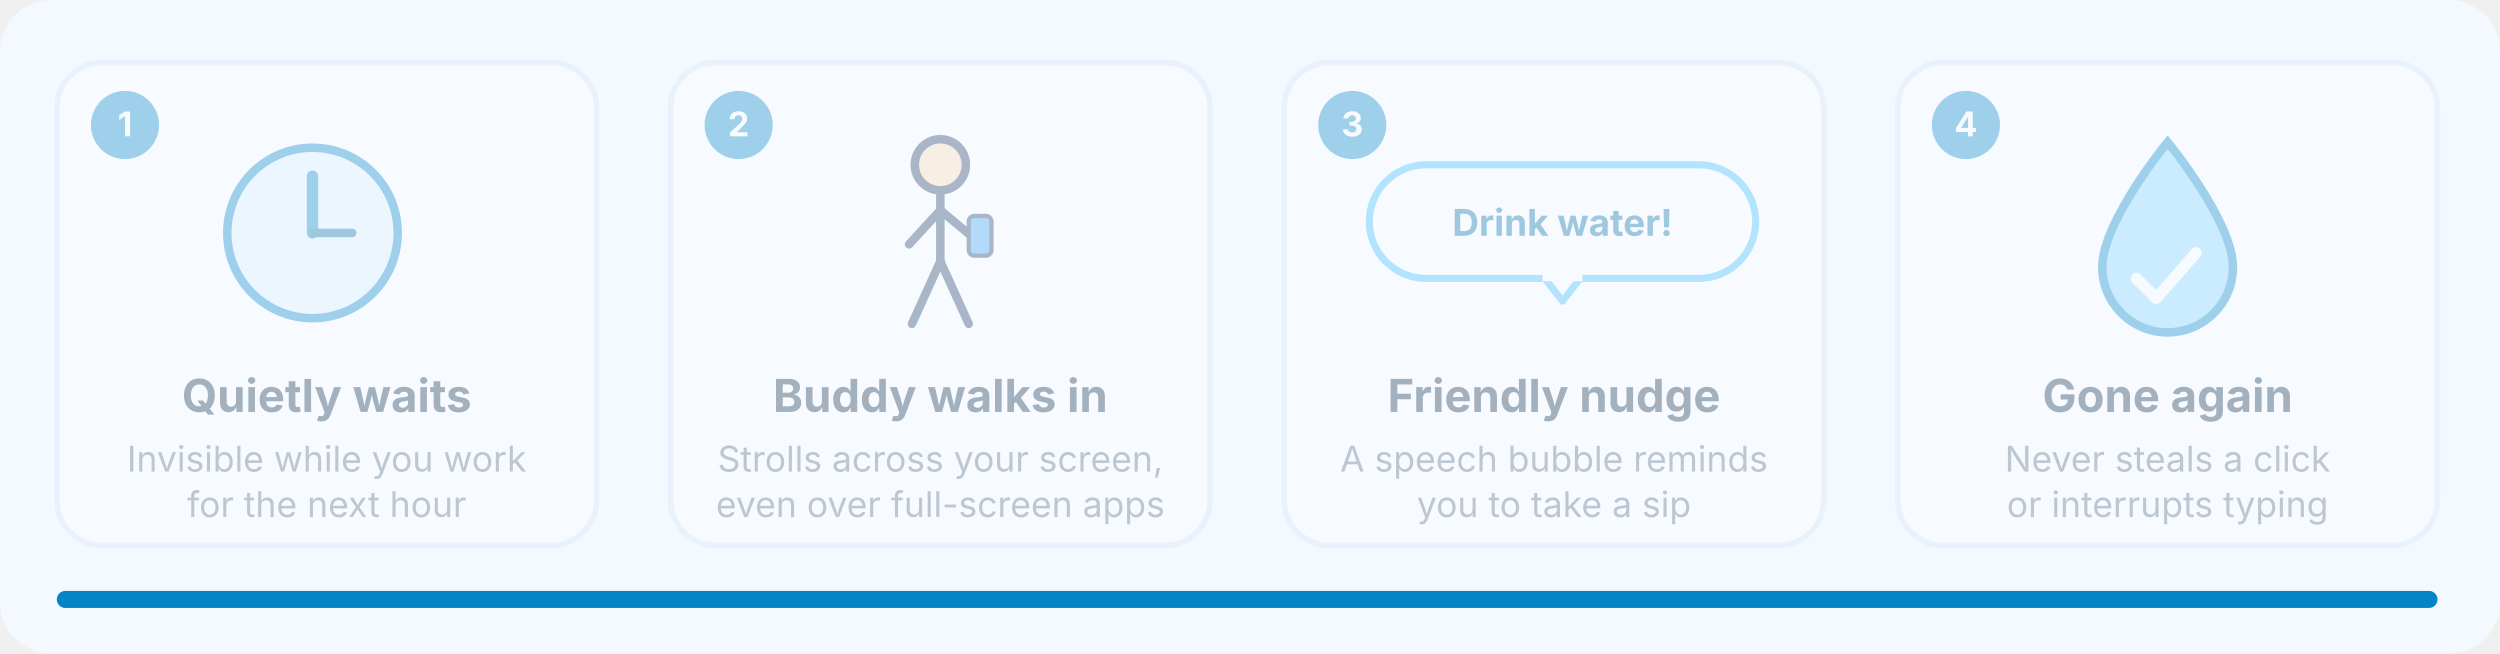
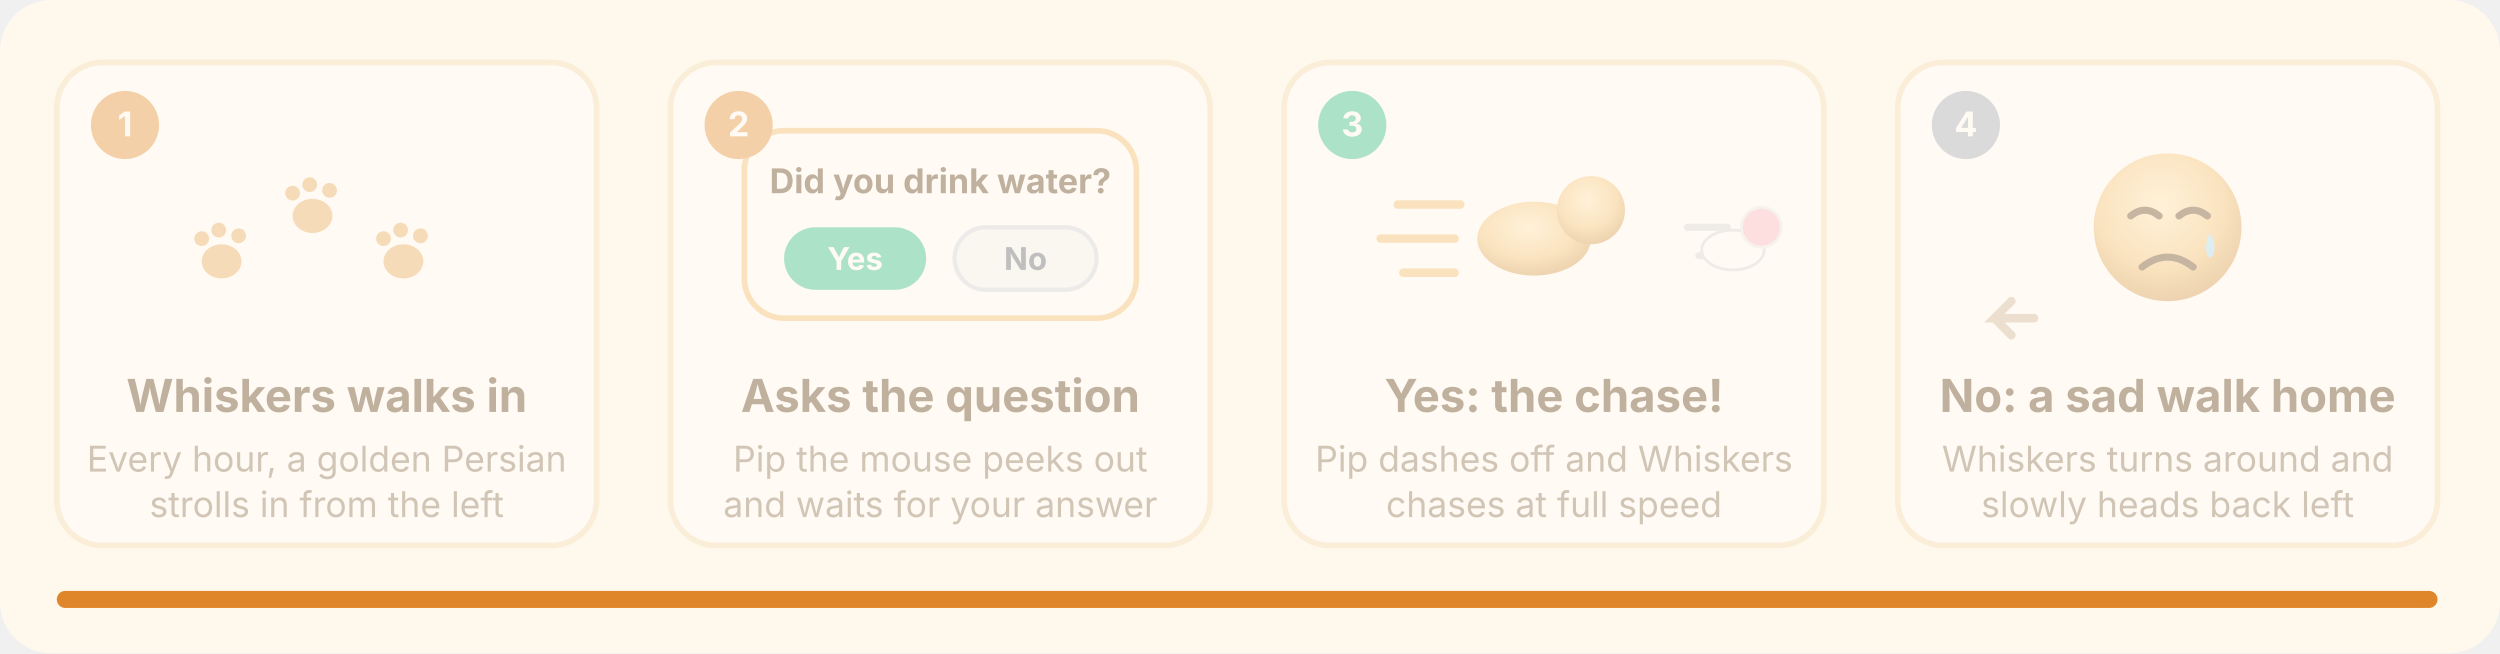
<svg xmlns="http://www.w3.org/2000/svg" width="880" height="230" viewBox="0 0 880 230" font-family="-apple-system,'Segoe UI',Inter,Arial,sans-serif">
  <style>
-     .card{fill:#ffffff;stroke:#d6e6f5;stroke-width:2}
-     .t{font-size:16px;font-weight:700;fill:#0f2a44}
-     .s{font-size:12.5px;fill:#5a6b7d}
+     .card{fill:#ffffff;stroke:#f3dcb4;stroke-width:2}
+     .t{font-size:16px;font-weight:700;fill:#4a2f0e}
+     .s{font-size:12.5px;fill:#7a6650}
    .n{font-size:12px;font-weight:700;fill:#ffffff}
    .step{opacity:.35;animation:lit 10s infinite}
    .s1{animation-delay:0s}.s2{animation-delay:2.5s}.s3{animation-delay:5s}.s4{animation-delay:7.5s}
    @keyframes lit{0%{opacity:.35}3%,22%{opacity:1}27%,100%{opacity:.35}}
    .bar{animation:grow 10s linear infinite;transform-origin:0 0}
    @keyframes grow{from{transform:scaleX(0)}to{transform:scaleX(1)}}
-     .tick{animation:spin 2.5s linear infinite;transform-origin:110px 82px}
-     @keyframes spin{to{transform:rotate(360deg)}}
-     .walk{animation:walk 2.5s ease-in-out infinite}
-     @keyframes walk{0%{transform:translateX(-14px)}50%{transform:translateX(14px)}100%{transform:translateX(-14px)}}
-     .pop{animation:pop 2.5s ease-in-out infinite;transform-origin:550px 80px}
-     @keyframes pop{0%,100%{transform:scale(.92)}50%{transform:scale(1.06)}}
-     .fade{animation:fade 2.5s ease-in-out infinite}
-     @keyframes fade{0%,100%{opacity:1}50%{opacity:.25}}
+     .paws{animation:paws 2.5s steps(4) infinite}
+     @keyframes paws{from{transform:translateX(-18px)}to{transform:translateX(18px)}}
+     .pop{animation:pop 2.5s ease-in-out infinite;transform-origin:547px 78px}
+     @keyframes pop{0%,100%{transform:scale(.94)}50%{transform:scale(1.05)}}
+     .dash{animation:dash 1.2s linear infinite}
+     @keyframes dash{0%{transform:translateX(-16px)}100%{transform:translateX(16px)}}
+     .droop{animation:droop 2.5s ease-in-out infinite}
+     @keyframes droop{0%,100%{transform:translateX(8px)}50%{transform:translateX(-8px)}}
  </style>
-   <rect width="880" height="230" rx="18" fill="#f3f9ff" />
+   <defs>
+     <radialGradient id="gold" cx="45%" cy="35%" r="70%">
+       <stop offset="0%" stop-color="#ffe7b3" />
+       <stop offset="60%" stop-color="#f1bd6b" />
+       <stop offset="100%" stop-color="#c58635" />
+     </radialGradient>
+   </defs>
+   <rect width="880" height="230" rx="18" fill="#fff8ec" />
  <g class="step s1">
    <rect class="card" x="20" y="22" width="190" height="170" rx="16" />
-     <circle cx="110" cy="82" r="30" fill="#e0f2fe" stroke="#0284c7" stroke-width="3" />
-     <line class="tick" x1="110" y1="82" x2="110" y2="62" stroke="#0284c7" stroke-width="4" stroke-linecap="round" />
-     <line x1="110" y1="82" x2="124" y2="82" stroke="#0369a1" stroke-width="3" stroke-linecap="round" />
-     <circle cx="44" cy="44" r="12" fill="#0284c7" />
+     <g class="paws" fill="#e3a653">
+       <g transform="translate(78 92)">
+         <ellipse rx="7" ry="6" />
+         <circle cx="-7" cy="-8" r="2.6" />
+         <circle cx="-1" cy="-11" r="2.6" />
+         <circle cx="6" cy="-9" r="2.6" />
+       </g>
+       <g transform="translate(110 76)">
+         <ellipse rx="7" ry="6" />
+         <circle cx="-7" cy="-8" r="2.6" />
+         <circle cx="-1" cy="-11" r="2.6" />
+         <circle cx="6" cy="-9" r="2.6" />
+       </g>
+       <g transform="translate(142 92)">
+         <ellipse rx="7" ry="6" />
+         <circle cx="-7" cy="-8" r="2.6" />
+         <circle cx="-1" cy="-11" r="2.6" />
+         <circle cx="6" cy="-9" r="2.6" />
+       </g>
+     </g>
+     <circle cx="44" cy="44" r="12" fill="#e0862a" />
    <text class="n" x="44" y="48" text-anchor="middle">1</text>
-     <text class="t" x="115" y="145" text-anchor="middle">Quietly waits</text>
-     <text class="s" x="115" y="166" text-anchor="middle">Invisible while you work</text>
-     <text class="s" x="115" y="182" text-anchor="middle">for the next hour</text>
+     <text class="t" x="115" y="145" text-anchor="middle">Whiskers walks in</text>
+     <text class="s" x="115" y="166" text-anchor="middle">Every hour, a golden Persian</text>
+     <text class="s" x="115" y="182" text-anchor="middle">strolls in from the left</text>
  </g>
  <g class="step s2">
    <rect class="card" x="236" y="22" width="190" height="170" rx="16" />
-     <g class="walk" stroke="#1e3a5f" stroke-width="3" stroke-linecap="round" fill="none">
-       <circle cx="331" cy="58" r="9" fill="#ffd9b3" />
-       <line x1="331" y1="67" x2="331" y2="92" />
-       <line x1="331" y1="92" x2="321" y2="114" />
-       <line x1="331" y1="92" x2="341" y2="114" />
-       <line x1="331" y1="74" x2="320" y2="86" />
-       <line x1="331" y1="74" x2="343" y2="84" />
-       <rect x="341" y="76" width="8" height="14" rx="2" fill="#38a0f0" stroke-width="1.5" />
-     </g>
-     <circle cx="260" cy="44" r="12" fill="#0284c7" />
+     <rect x="262" y="46" width="138" height="66" rx="14" fill="#ffffff" stroke="#f0bb69" stroke-width="2" />
+     <text x="331" y="68" text-anchor="middle" font-size="12" font-weight="700" fill="#4a2f0e">Did you drink water?</text>
+     <rect x="276" y="80" width="50" height="22" rx="11" fill="#10b981" />
+     <text x="301" y="95" text-anchor="middle" font-size="11" font-weight="700" fill="#fff">Yes</text>
+     <rect x="336" y="80" width="50" height="22" rx="11" fill="#f1f5f9" stroke="#cbd5e1" stroke-width="1.5" />
+     <text x="361" y="95" text-anchor="middle" font-size="11" font-weight="700" fill="#475569">No</text>
+     <circle cx="260" cy="44" r="12" fill="#e0862a" />
    <text class="n" x="260" y="48" text-anchor="middle">2</text>
-     <text class="t" x="331" y="145" text-anchor="middle">Buddy walks in</text>
-     <text class="s" x="331" y="166" text-anchor="middle">Strolls across your screen,</text>
-     <text class="s" x="331" y="182" text-anchor="middle">even over full-screen apps</text>
+     <text class="t" x="331" y="145" text-anchor="middle">Asks the question</text>
+     <text class="s" x="331" y="166" text-anchor="middle">Pip the mouse peeks out</text>
+     <text class="s" x="331" y="182" text-anchor="middle">and waits for your answer</text>
  </g>
  <g class="step s3">
    <rect class="card" x="452" y="22" width="190" height="170" rx="16" />
-     <g class="pop">
-       <rect x="482" y="58" width="136" height="40" rx="20" fill="#ffffff" stroke="#38bdf8" stroke-width="2.5" />
-       <path d="M543 97 l7 9 l7 -9" fill="#ffffff" stroke="#38bdf8" stroke-width="2.5" stroke-linejoin="round" />
-       <rect x="543" y="94" width="14" height="5" fill="#ffffff" />
-       <text x="550" y="83" text-anchor="middle" font-size="13" font-weight="700" fill="#0369a1">Drink water!</text>
+     <g class="dash">
+       <path d="M492 72 h22 M486 84 h26 M494 96 h18" stroke="#f0bb69" stroke-width="3" stroke-linecap="round" />
+       <ellipse cx="540" cy="84" rx="20" ry="13" fill="url(#gold)" />
+       <circle cx="560" cy="74" r="12" fill="url(#gold)" />
+       <path d="M594 80 h14 M598 90 h10" stroke="#d1d5db" stroke-width="2.5" stroke-linecap="round" />
+       <ellipse cx="610" cy="88" rx="11" ry="7" fill="#ffffff" stroke="#d1d5db" />
+       <circle cx="620" cy="80" r="7" fill="#f6b3c2" stroke="#e5e7eb" />
    </g>
-     <circle cx="476" cy="44" r="12" fill="#0284c7" />
+     <circle cx="476" cy="44" r="12" fill="#10b981" />
    <text class="n" x="476" y="48" text-anchor="middle">3</text>
-     <text class="t" x="547" y="145" text-anchor="middle">Friendly nudge</text>
-     <text class="s" x="547" y="166" text-anchor="middle">A speech bubble reminds</text>
-     <text class="s" x="547" y="182" text-anchor="middle">you to take a sip</text>
+     <text class="t" x="547" y="145" text-anchor="middle">Yes: the chase!</text>
+     <text class="s" x="547" y="166" text-anchor="middle">Pip dashes off and Whiskers</text>
+     <text class="s" x="547" y="182" text-anchor="middle">chases at full speed</text>
  </g>
  <g class="step s4">
    <rect class="card" x="668" y="22" width="190" height="170" rx="16" />
-     <path class="fade" d="M763 50 C763 50 740 78 740 94 a23 23 0 0 0 46 0 C786 78 763 50 763 50 Z" fill="#7dd3fc" stroke="#0284c7" stroke-width="3" />
-     <path d="M752 98 l7 7 l14 -16" fill="none" stroke="#ffffff" stroke-width="4" stroke-linecap="round" stroke-linejoin="round" />
-     <circle cx="692" cy="44" r="12" fill="#0284c7" />
+     <g class="droop">
+       <circle cx="763" cy="80" r="26" fill="url(#gold)" />
+       <path d="M750 76 q5 -4 10 0 M767 76 q5 -4 10 0" stroke="#5a3a14" stroke-width="2.5" fill="none" stroke-linecap="round" />
+       <path d="M754 94 q9 -7 18 0" stroke="#5a3a14" stroke-width="2.5" fill="none" stroke-linecap="round" />
+       <path d="M778 82 q3 6 0 9 q-3 -3 0 -9 Z" fill="#9ddcff" />
+       <path d="M716 112 h-14 l6 -6 M702 112 l6 6" stroke="#c9b39a" stroke-width="3" fill="none" stroke-linecap="round" />
+     </g>
+     <circle cx="692" cy="44" r="12" fill="#94a3b8" />
    <text class="n" x="692" y="48" text-anchor="middle">4</text>
-     <text class="t" x="763" y="145" text-anchor="middle">Gone again</text>
-     <text class="s" x="763" y="166" text-anchor="middle">Never steals a click</text>
-     <text class="s" x="763" y="182" text-anchor="middle">or interrupts typing</text>
+     <text class="t" x="763" y="145" text-anchor="middle">No: a sad walk home</text>
+     <text class="s" x="763" y="166" text-anchor="middle">Whiskers turns around and</text>
+     <text class="s" x="763" y="182" text-anchor="middle">slowly heads back left</text>
  </g>
-   <rect x="20" y="208" width="838" height="6" rx="3" fill="#dbeafe" />
-   <rect class="bar" x="20" y="208" width="838" height="6" rx="3" fill="#0284c7" />
+   <rect x="20" y="208" width="838" height="6" rx="3" fill="#fbe7c6" />
+   <rect class="bar" x="20" y="208" width="838" height="6" rx="3" fill="#e0862a" />
</svg>
